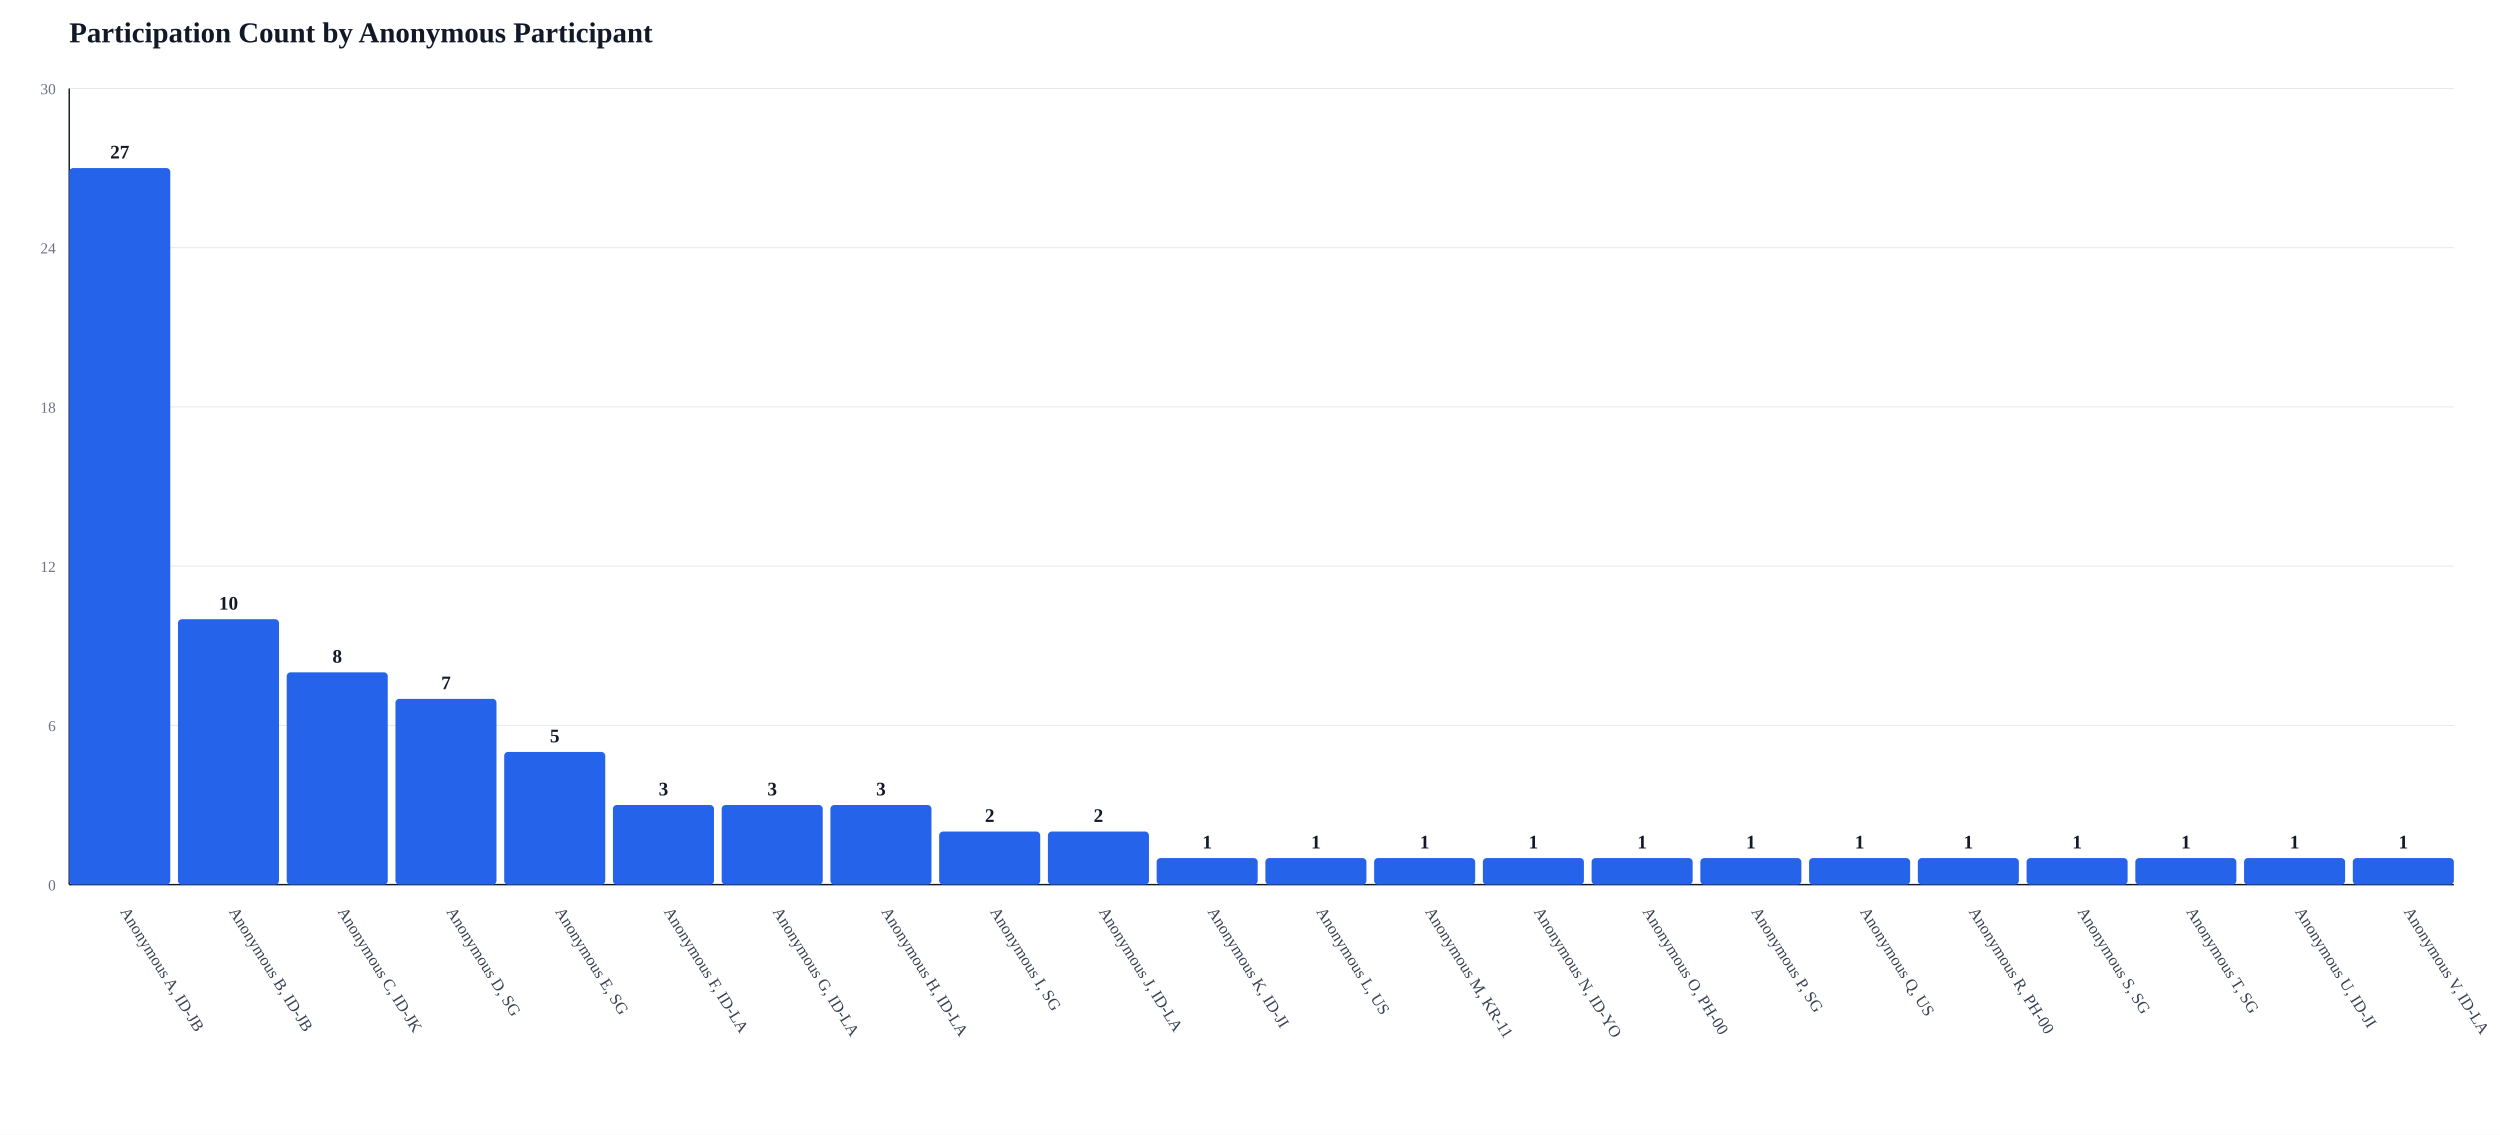
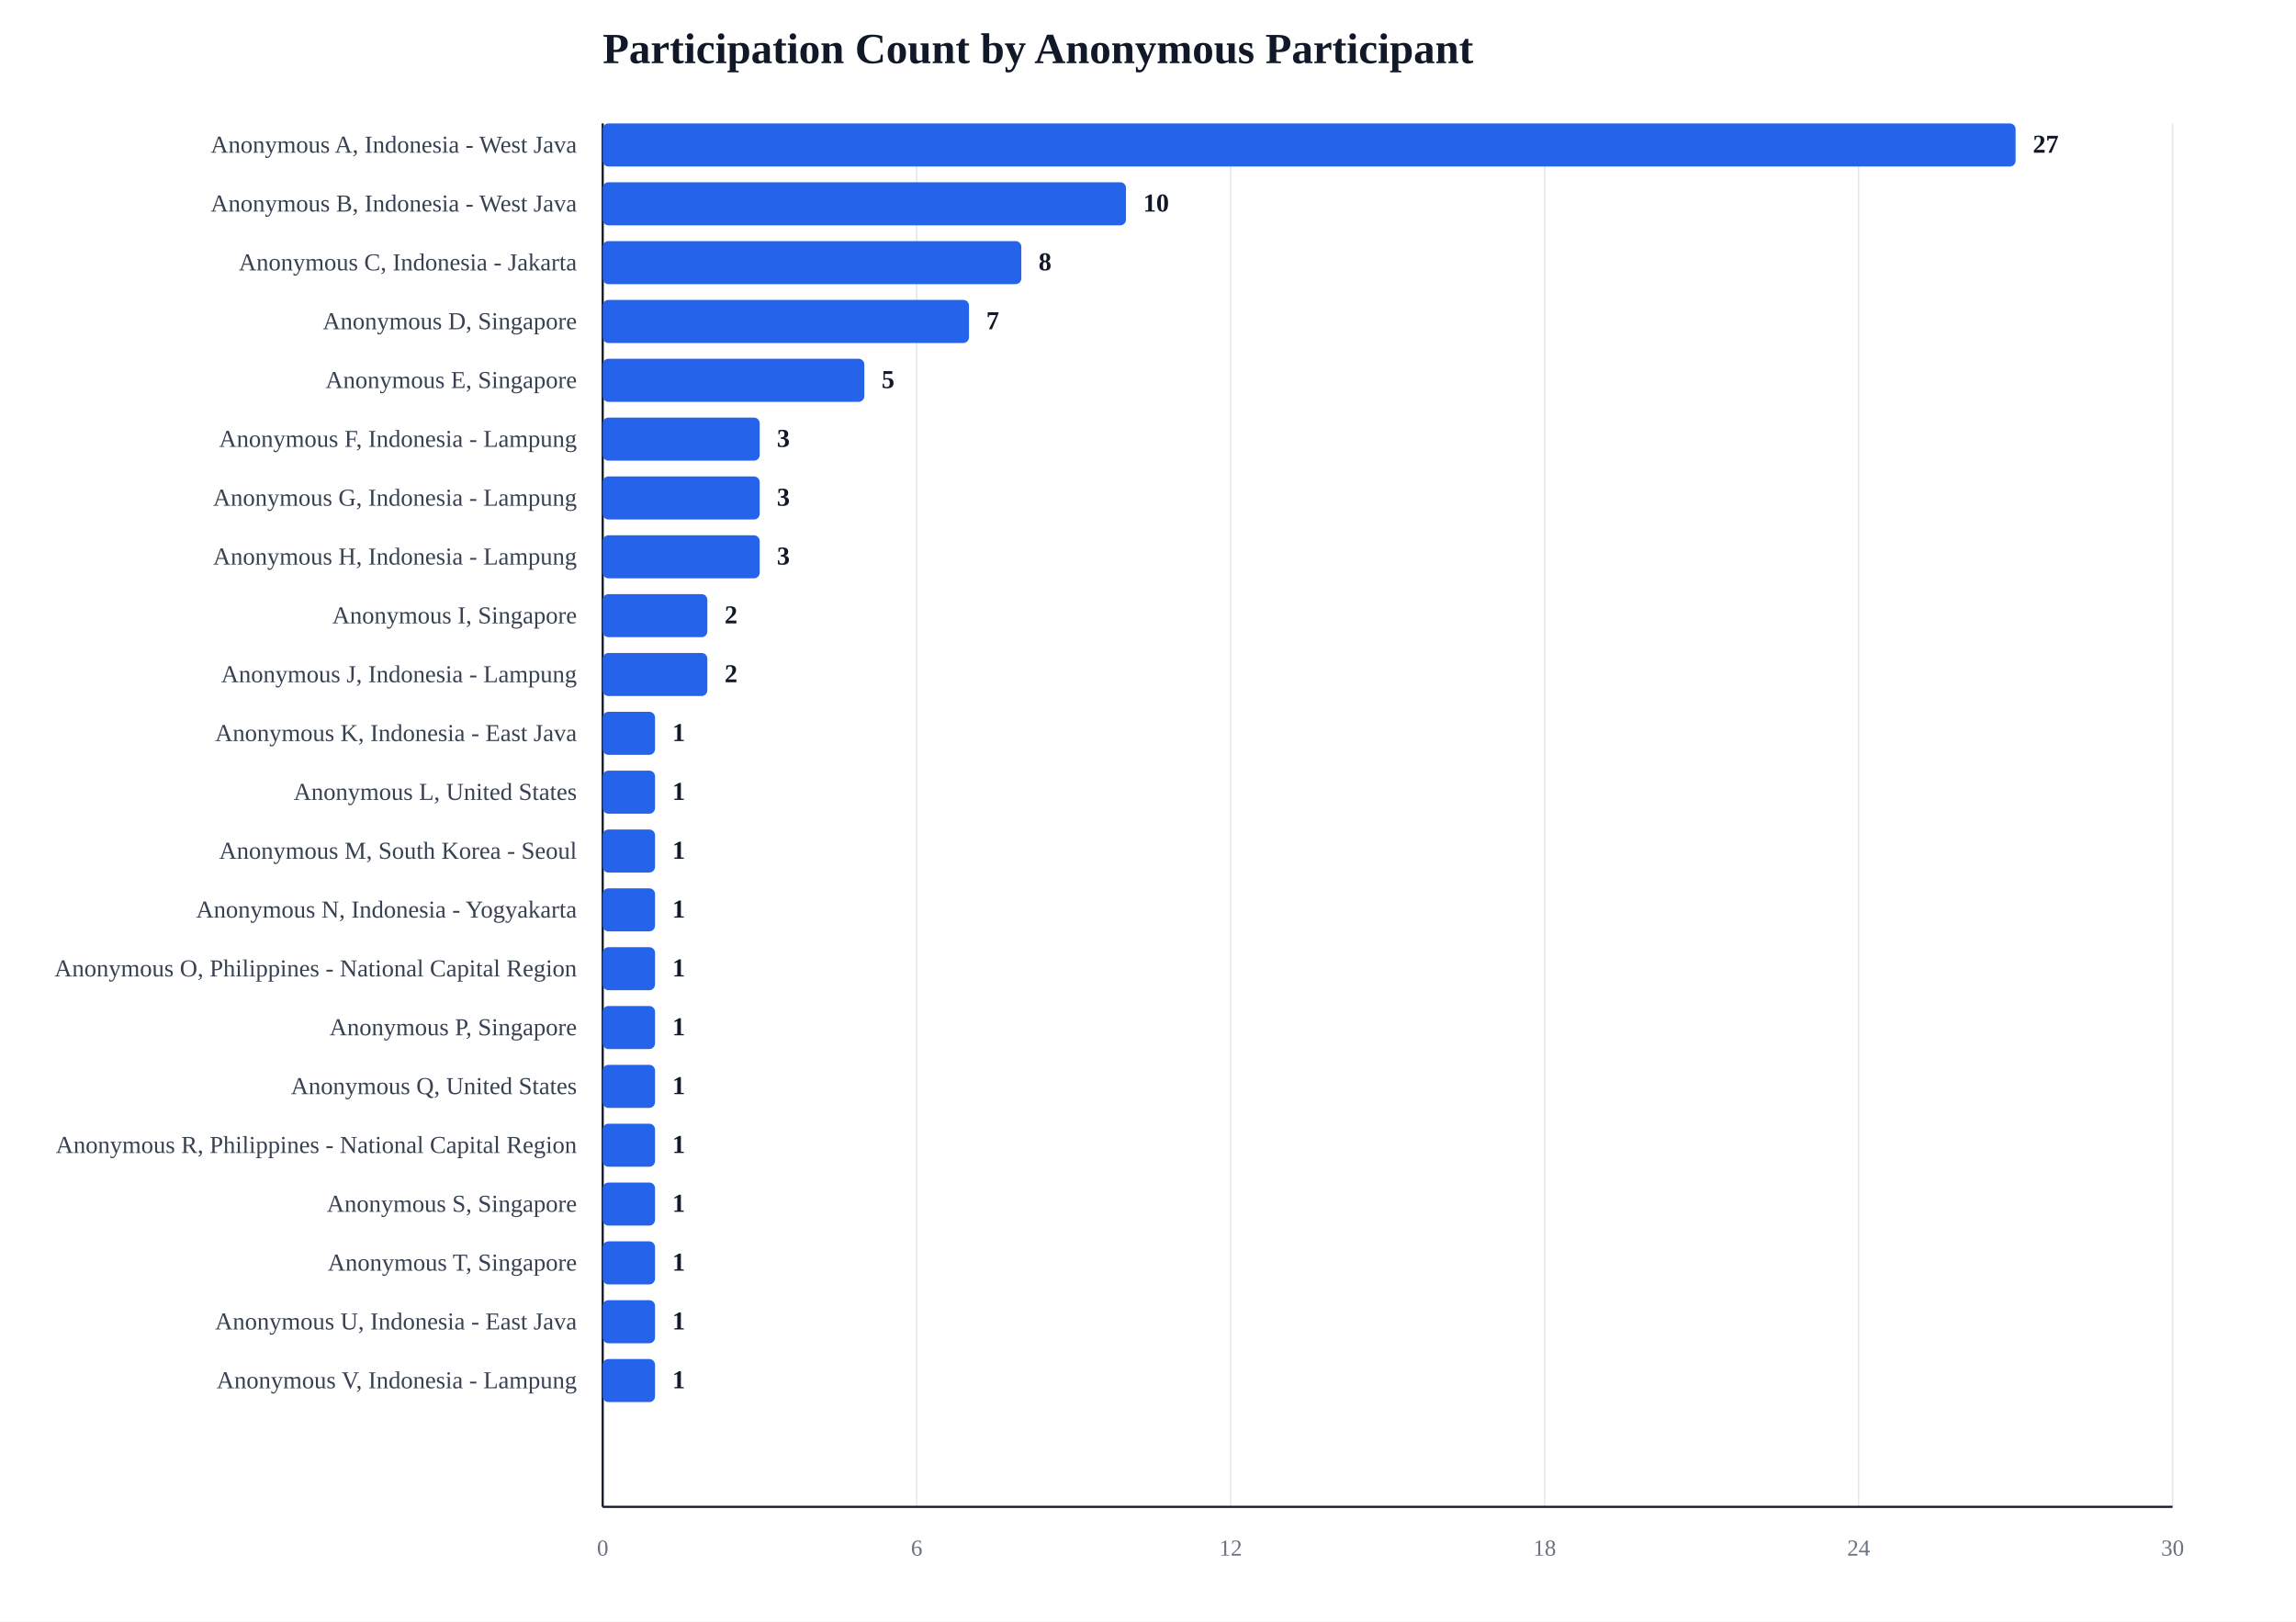
- <svg xmlns="http://www.w3.org/2000/svg" width="2600" height="1180" viewBox="0 0 2600 1180">
+ <svg xmlns="http://www.w3.org/2000/svg" width="1600" height="1130" viewBox="0 0 1600 1130">
  <rect width="100%" height="100%" fill="#ffffff" />
-   <text x="72" y="44" font-size="30" font-weight="800" fill="#111827">Participation Count by Anonymous Participant</text>
+   <text x="420" y="44" font-size="30" font-weight="800" fill="#111827">Participation Count by Anonymous Participant</text>
  <g>
-     <line x1="72" y1="920.00" x2="2552" y2="920.00" stroke="#e5e7eb" />
-     <text x="58" y="926.00" text-anchor="end" font-size="16" fill="#6b7280">0</text>
-     <line x1="72" y1="754.40" x2="2552" y2="754.40" stroke="#e5e7eb" />
-     <text x="58" y="760.40" text-anchor="end" font-size="16" fill="#6b7280">6</text>
-     <line x1="72" y1="588.80" x2="2552" y2="588.80" stroke="#e5e7eb" />
-     <text x="58" y="594.80" text-anchor="end" font-size="16" fill="#6b7280">12</text>
-     <line x1="72" y1="423.20" x2="2552" y2="423.20" stroke="#e5e7eb" />
-     <text x="58" y="429.20" text-anchor="end" font-size="16" fill="#6b7280">18</text>
-     <line x1="72" y1="257.60" x2="2552" y2="257.60" stroke="#e5e7eb" />
-     <text x="58" y="263.60" text-anchor="end" font-size="16" fill="#6b7280">24</text>
-     <line x1="72" y1="92.00" x2="2552" y2="92.00" stroke="#e5e7eb" />
-     <text x="58" y="98.00" text-anchor="end" font-size="16" fill="#6b7280">30</text>
-     <line x1="72" y1="920" x2="2552" y2="920" stroke="#111827" stroke-width="1.5" />
-     <line x1="72" y1="92" x2="72" y2="920" stroke="#111827" stroke-width="1.5" />
-     <rect x="72.00" y="174.80" width="105.09" height="745.20" rx="4" fill="#2563eb" />
-     <text x="124.55" y="164.80" text-anchor="middle" font-size="20" font-weight="700" fill="#111827">27</text>
-     <text transform="translate(124.55 948.00) rotate(58)" text-anchor="start" font-size="17" fill="#374151">Anonymous A, ID-JB</text>
-     <rect x="185.09" y="644.00" width="105.09" height="276.00" rx="4" fill="#2563eb" />
-     <text x="237.64" y="634.00" text-anchor="middle" font-size="20" font-weight="700" fill="#111827">10</text>
-     <text transform="translate(237.64 948.00) rotate(58)" text-anchor="start" font-size="17" fill="#374151">Anonymous B, ID-JB</text>
-     <rect x="298.18" y="699.20" width="105.09" height="220.80" rx="4" fill="#2563eb" />
-     <text x="350.73" y="689.20" text-anchor="middle" font-size="20" font-weight="700" fill="#111827">8</text>
-     <text transform="translate(350.73 948.00) rotate(58)" text-anchor="start" font-size="17" fill="#374151">Anonymous C, ID-JK</text>
-     <rect x="411.27" y="726.80" width="105.09" height="193.20" rx="4" fill="#2563eb" />
-     <text x="463.82" y="716.80" text-anchor="middle" font-size="20" font-weight="700" fill="#111827">7</text>
-     <text transform="translate(463.82 948.00) rotate(58)" text-anchor="start" font-size="17" fill="#374151">Anonymous D, SG</text>
-     <rect x="524.36" y="782.00" width="105.09" height="138.00" rx="4" fill="#2563eb" />
-     <text x="576.91" y="772.00" text-anchor="middle" font-size="20" font-weight="700" fill="#111827">5</text>
-     <text transform="translate(576.91 948.00) rotate(58)" text-anchor="start" font-size="17" fill="#374151">Anonymous E, SG</text>
-     <rect x="637.45" y="837.20" width="105.09" height="82.80" rx="4" fill="#2563eb" />
-     <text x="690.00" y="827.20" text-anchor="middle" font-size="20" font-weight="700" fill="#111827">3</text>
-     <text transform="translate(690.00 948.00) rotate(58)" text-anchor="start" font-size="17" fill="#374151">Anonymous F, ID-LA</text>
-     <rect x="750.55" y="837.20" width="105.09" height="82.80" rx="4" fill="#2563eb" />
-     <text x="803.09" y="827.20" text-anchor="middle" font-size="20" font-weight="700" fill="#111827">3</text>
-     <text transform="translate(803.09 948.00) rotate(58)" text-anchor="start" font-size="17" fill="#374151">Anonymous G, ID-LA</text>
-     <rect x="863.64" y="837.20" width="105.09" height="82.80" rx="4" fill="#2563eb" />
-     <text x="916.18" y="827.20" text-anchor="middle" font-size="20" font-weight="700" fill="#111827">3</text>
-     <text transform="translate(916.18 948.00) rotate(58)" text-anchor="start" font-size="17" fill="#374151">Anonymous H, ID-LA</text>
-     <rect x="976.73" y="864.80" width="105.09" height="55.20" rx="4" fill="#2563eb" />
-     <text x="1029.27" y="854.80" text-anchor="middle" font-size="20" font-weight="700" fill="#111827">2</text>
-     <text transform="translate(1029.27 948.00) rotate(58)" text-anchor="start" font-size="17" fill="#374151">Anonymous I, SG</text>
-     <rect x="1089.82" y="864.80" width="105.09" height="55.20" rx="4" fill="#2563eb" />
-     <text x="1142.36" y="854.80" text-anchor="middle" font-size="20" font-weight="700" fill="#111827">2</text>
-     <text transform="translate(1142.36 948.00) rotate(58)" text-anchor="start" font-size="17" fill="#374151">Anonymous J, ID-LA</text>
-     <rect x="1202.91" y="892.40" width="105.09" height="27.60" rx="4" fill="#2563eb" />
-     <text x="1255.45" y="882.40" text-anchor="middle" font-size="20" font-weight="700" fill="#111827">1</text>
-     <text transform="translate(1255.45 948.00) rotate(58)" text-anchor="start" font-size="17" fill="#374151">Anonymous K, ID-JI</text>
-     <rect x="1316.00" y="892.40" width="105.09" height="27.60" rx="4" fill="#2563eb" />
-     <text x="1368.55" y="882.40" text-anchor="middle" font-size="20" font-weight="700" fill="#111827">1</text>
-     <text transform="translate(1368.55 948.00) rotate(58)" text-anchor="start" font-size="17" fill="#374151">Anonymous L, US</text>
-     <rect x="1429.09" y="892.40" width="105.09" height="27.60" rx="4" fill="#2563eb" />
-     <text x="1481.64" y="882.40" text-anchor="middle" font-size="20" font-weight="700" fill="#111827">1</text>
-     <text transform="translate(1481.64 948.00) rotate(58)" text-anchor="start" font-size="17" fill="#374151">Anonymous M, KR-11</text>
-     <rect x="1542.18" y="892.40" width="105.09" height="27.60" rx="4" fill="#2563eb" />
-     <text x="1594.73" y="882.40" text-anchor="middle" font-size="20" font-weight="700" fill="#111827">1</text>
-     <text transform="translate(1594.73 948.00) rotate(58)" text-anchor="start" font-size="17" fill="#374151">Anonymous N, ID-YO</text>
-     <rect x="1655.27" y="892.40" width="105.09" height="27.60" rx="4" fill="#2563eb" />
-     <text x="1707.82" y="882.40" text-anchor="middle" font-size="20" font-weight="700" fill="#111827">1</text>
-     <text transform="translate(1707.82 948.00) rotate(58)" text-anchor="start" font-size="17" fill="#374151">Anonymous O, PH-00</text>
-     <rect x="1768.36" y="892.40" width="105.09" height="27.60" rx="4" fill="#2563eb" />
-     <text x="1820.91" y="882.40" text-anchor="middle" font-size="20" font-weight="700" fill="#111827">1</text>
-     <text transform="translate(1820.91 948.00) rotate(58)" text-anchor="start" font-size="17" fill="#374151">Anonymous P, SG</text>
-     <rect x="1881.45" y="892.40" width="105.09" height="27.60" rx="4" fill="#2563eb" />
-     <text x="1934.00" y="882.40" text-anchor="middle" font-size="20" font-weight="700" fill="#111827">1</text>
-     <text transform="translate(1934.00 948.00) rotate(58)" text-anchor="start" font-size="17" fill="#374151">Anonymous Q, US</text>
-     <rect x="1994.55" y="892.40" width="105.09" height="27.60" rx="4" fill="#2563eb" />
-     <text x="2047.09" y="882.40" text-anchor="middle" font-size="20" font-weight="700" fill="#111827">1</text>
-     <text transform="translate(2047.09 948.00) rotate(58)" text-anchor="start" font-size="17" fill="#374151">Anonymous R, PH-00</text>
-     <rect x="2107.64" y="892.40" width="105.09" height="27.60" rx="4" fill="#2563eb" />
-     <text x="2160.18" y="882.40" text-anchor="middle" font-size="20" font-weight="700" fill="#111827">1</text>
-     <text transform="translate(2160.18 948.00) rotate(58)" text-anchor="start" font-size="17" fill="#374151">Anonymous S, SG</text>
-     <rect x="2220.73" y="892.40" width="105.09" height="27.60" rx="4" fill="#2563eb" />
-     <text x="2273.27" y="882.40" text-anchor="middle" font-size="20" font-weight="700" fill="#111827">1</text>
-     <text transform="translate(2273.27 948.00) rotate(58)" text-anchor="start" font-size="17" fill="#374151">Anonymous T, SG</text>
-     <rect x="2333.82" y="892.40" width="105.09" height="27.60" rx="4" fill="#2563eb" />
-     <text x="2386.36" y="882.40" text-anchor="middle" font-size="20" font-weight="700" fill="#111827">1</text>
-     <text transform="translate(2386.36 948.00) rotate(58)" text-anchor="start" font-size="17" fill="#374151">Anonymous U, ID-JI</text>
-     <rect x="2446.91" y="892.40" width="105.09" height="27.60" rx="4" fill="#2563eb" />
-     <text x="2499.45" y="882.40" text-anchor="middle" font-size="20" font-weight="700" fill="#111827">1</text>
-     <text transform="translate(2499.45 948.00) rotate(58)" text-anchor="start" font-size="17" fill="#374151">Anonymous V, ID-LA</text>
+     <line x1="420.00" y1="86" x2="420.00" y2="1050" stroke="#e5e7eb" />
+     <text x="420.00" y="1084" text-anchor="middle" font-size="16" fill="#6b7280">0</text>
+     <line x1="638.80" y1="86" x2="638.80" y2="1050" stroke="#e5e7eb" />
+     <text x="638.80" y="1084" text-anchor="middle" font-size="16" fill="#6b7280">6</text>
+     <line x1="857.60" y1="86" x2="857.60" y2="1050" stroke="#e5e7eb" />
+     <text x="857.60" y="1084" text-anchor="middle" font-size="16" fill="#6b7280">12</text>
+     <line x1="1076.40" y1="86" x2="1076.40" y2="1050" stroke="#e5e7eb" />
+     <text x="1076.40" y="1084" text-anchor="middle" font-size="16" fill="#6b7280">18</text>
+     <line x1="1295.20" y1="86" x2="1295.20" y2="1050" stroke="#e5e7eb" />
+     <text x="1295.20" y="1084" text-anchor="middle" font-size="16" fill="#6b7280">24</text>
+     <line x1="1514.00" y1="86" x2="1514.00" y2="1050" stroke="#e5e7eb" />
+     <text x="1514.00" y="1084" text-anchor="middle" font-size="16" fill="#6b7280">30</text>
+     <line x1="420" y1="1050" x2="1514" y2="1050" stroke="#111827" stroke-width="1.5" />
+     <line x1="420" y1="86" x2="420" y2="1050" stroke="#111827" stroke-width="1.5" />
+     <text x="402" y="106.40" text-anchor="end" font-size="17" fill="#374151">Anonymous A, Indonesia - West Java</text>
+     <rect x="420" y="86.00" width="984.60" height="30.00" rx="4" fill="#2563eb" />
+     <text x="1416.60" y="106.40" font-size="18" font-weight="700" fill="#111827">27</text>
+     <text x="402" y="147.40" text-anchor="end" font-size="17" fill="#374151">Anonymous B, Indonesia - West Java</text>
+     <rect x="420" y="127.00" width="364.67" height="30.00" rx="4" fill="#2563eb" />
+     <text x="796.67" y="147.40" font-size="18" font-weight="700" fill="#111827">10</text>
+     <text x="402" y="188.40" text-anchor="end" font-size="17" fill="#374151">Anonymous C, Indonesia - Jakarta</text>
+     <rect x="420" y="168.00" width="291.73" height="30.00" rx="4" fill="#2563eb" />
+     <text x="723.73" y="188.40" font-size="18" font-weight="700" fill="#111827">8</text>
+     <text x="402" y="229.40" text-anchor="end" font-size="17" fill="#374151">Anonymous D, Singapore</text>
+     <rect x="420" y="209.00" width="255.27" height="30.00" rx="4" fill="#2563eb" />
+     <text x="687.27" y="229.40" font-size="18" font-weight="700" fill="#111827">7</text>
+     <text x="402" y="270.40" text-anchor="end" font-size="17" fill="#374151">Anonymous E, Singapore</text>
+     <rect x="420" y="250.00" width="182.33" height="30.00" rx="4" fill="#2563eb" />
+     <text x="614.33" y="270.40" font-size="18" font-weight="700" fill="#111827">5</text>
+     <text x="402" y="311.40" text-anchor="end" font-size="17" fill="#374151">Anonymous F, Indonesia - Lampung</text>
+     <rect x="420" y="291.00" width="109.40" height="30.00" rx="4" fill="#2563eb" />
+     <text x="541.40" y="311.40" font-size="18" font-weight="700" fill="#111827">3</text>
+     <text x="402" y="352.40" text-anchor="end" font-size="17" fill="#374151">Anonymous G, Indonesia - Lampung</text>
+     <rect x="420" y="332.00" width="109.40" height="30.00" rx="4" fill="#2563eb" />
+     <text x="541.40" y="352.40" font-size="18" font-weight="700" fill="#111827">3</text>
+     <text x="402" y="393.40" text-anchor="end" font-size="17" fill="#374151">Anonymous H, Indonesia - Lampung</text>
+     <rect x="420" y="373.00" width="109.40" height="30.00" rx="4" fill="#2563eb" />
+     <text x="541.40" y="393.40" font-size="18" font-weight="700" fill="#111827">3</text>
+     <text x="402" y="434.40" text-anchor="end" font-size="17" fill="#374151">Anonymous I, Singapore</text>
+     <rect x="420" y="414.00" width="72.93" height="30.00" rx="4" fill="#2563eb" />
+     <text x="504.93" y="434.40" font-size="18" font-weight="700" fill="#111827">2</text>
+     <text x="402" y="475.40" text-anchor="end" font-size="17" fill="#374151">Anonymous J, Indonesia - Lampung</text>
+     <rect x="420" y="455.00" width="72.93" height="30.00" rx="4" fill="#2563eb" />
+     <text x="504.93" y="475.40" font-size="18" font-weight="700" fill="#111827">2</text>
+     <text x="402" y="516.40" text-anchor="end" font-size="17" fill="#374151">Anonymous K, Indonesia - East Java</text>
+     <rect x="420" y="496.00" width="36.47" height="30.00" rx="4" fill="#2563eb" />
+     <text x="468.47" y="516.40" font-size="18" font-weight="700" fill="#111827">1</text>
+     <text x="402" y="557.40" text-anchor="end" font-size="17" fill="#374151">Anonymous L, United States</text>
+     <rect x="420" y="537.00" width="36.47" height="30.00" rx="4" fill="#2563eb" />
+     <text x="468.47" y="557.40" font-size="18" font-weight="700" fill="#111827">1</text>
+     <text x="402" y="598.40" text-anchor="end" font-size="17" fill="#374151">Anonymous M, South Korea - Seoul</text>
+     <rect x="420" y="578.00" width="36.47" height="30.00" rx="4" fill="#2563eb" />
+     <text x="468.47" y="598.40" font-size="18" font-weight="700" fill="#111827">1</text>
+     <text x="402" y="639.40" text-anchor="end" font-size="17" fill="#374151">Anonymous N, Indonesia - Yogyakarta</text>
+     <rect x="420" y="619.00" width="36.47" height="30.00" rx="4" fill="#2563eb" />
+     <text x="468.47" y="639.40" font-size="18" font-weight="700" fill="#111827">1</text>
+     <text x="402" y="680.40" text-anchor="end" font-size="17" fill="#374151">Anonymous O, Philippines - National Capital Region</text>
+     <rect x="420" y="660.00" width="36.47" height="30.00" rx="4" fill="#2563eb" />
+     <text x="468.47" y="680.40" font-size="18" font-weight="700" fill="#111827">1</text>
+     <text x="402" y="721.40" text-anchor="end" font-size="17" fill="#374151">Anonymous P, Singapore</text>
+     <rect x="420" y="701.00" width="36.47" height="30.00" rx="4" fill="#2563eb" />
+     <text x="468.47" y="721.40" font-size="18" font-weight="700" fill="#111827">1</text>
+     <text x="402" y="762.40" text-anchor="end" font-size="17" fill="#374151">Anonymous Q, United States</text>
+     <rect x="420" y="742.00" width="36.47" height="30.00" rx="4" fill="#2563eb" />
+     <text x="468.47" y="762.40" font-size="18" font-weight="700" fill="#111827">1</text>
+     <text x="402" y="803.40" text-anchor="end" font-size="17" fill="#374151">Anonymous R, Philippines - National Capital Region</text>
+     <rect x="420" y="783.00" width="36.47" height="30.00" rx="4" fill="#2563eb" />
+     <text x="468.47" y="803.40" font-size="18" font-weight="700" fill="#111827">1</text>
+     <text x="402" y="844.40" text-anchor="end" font-size="17" fill="#374151">Anonymous S, Singapore</text>
+     <rect x="420" y="824.00" width="36.47" height="30.00" rx="4" fill="#2563eb" />
+     <text x="468.47" y="844.40" font-size="18" font-weight="700" fill="#111827">1</text>
+     <text x="402" y="885.40" text-anchor="end" font-size="17" fill="#374151">Anonymous T, Singapore</text>
+     <rect x="420" y="865.00" width="36.47" height="30.00" rx="4" fill="#2563eb" />
+     <text x="468.47" y="885.40" font-size="18" font-weight="700" fill="#111827">1</text>
+     <text x="402" y="926.40" text-anchor="end" font-size="17" fill="#374151">Anonymous U, Indonesia - East Java</text>
+     <rect x="420" y="906.00" width="36.47" height="30.00" rx="4" fill="#2563eb" />
+     <text x="468.47" y="926.40" font-size="18" font-weight="700" fill="#111827">1</text>
+     <text x="402" y="967.40" text-anchor="end" font-size="17" fill="#374151">Anonymous V, Indonesia - Lampung</text>
+     <rect x="420" y="947.00" width="36.47" height="30.00" rx="4" fill="#2563eb" />
+     <text x="468.47" y="967.40" font-size="18" font-weight="700" fill="#111827">1</text>
  </g>
</svg>
